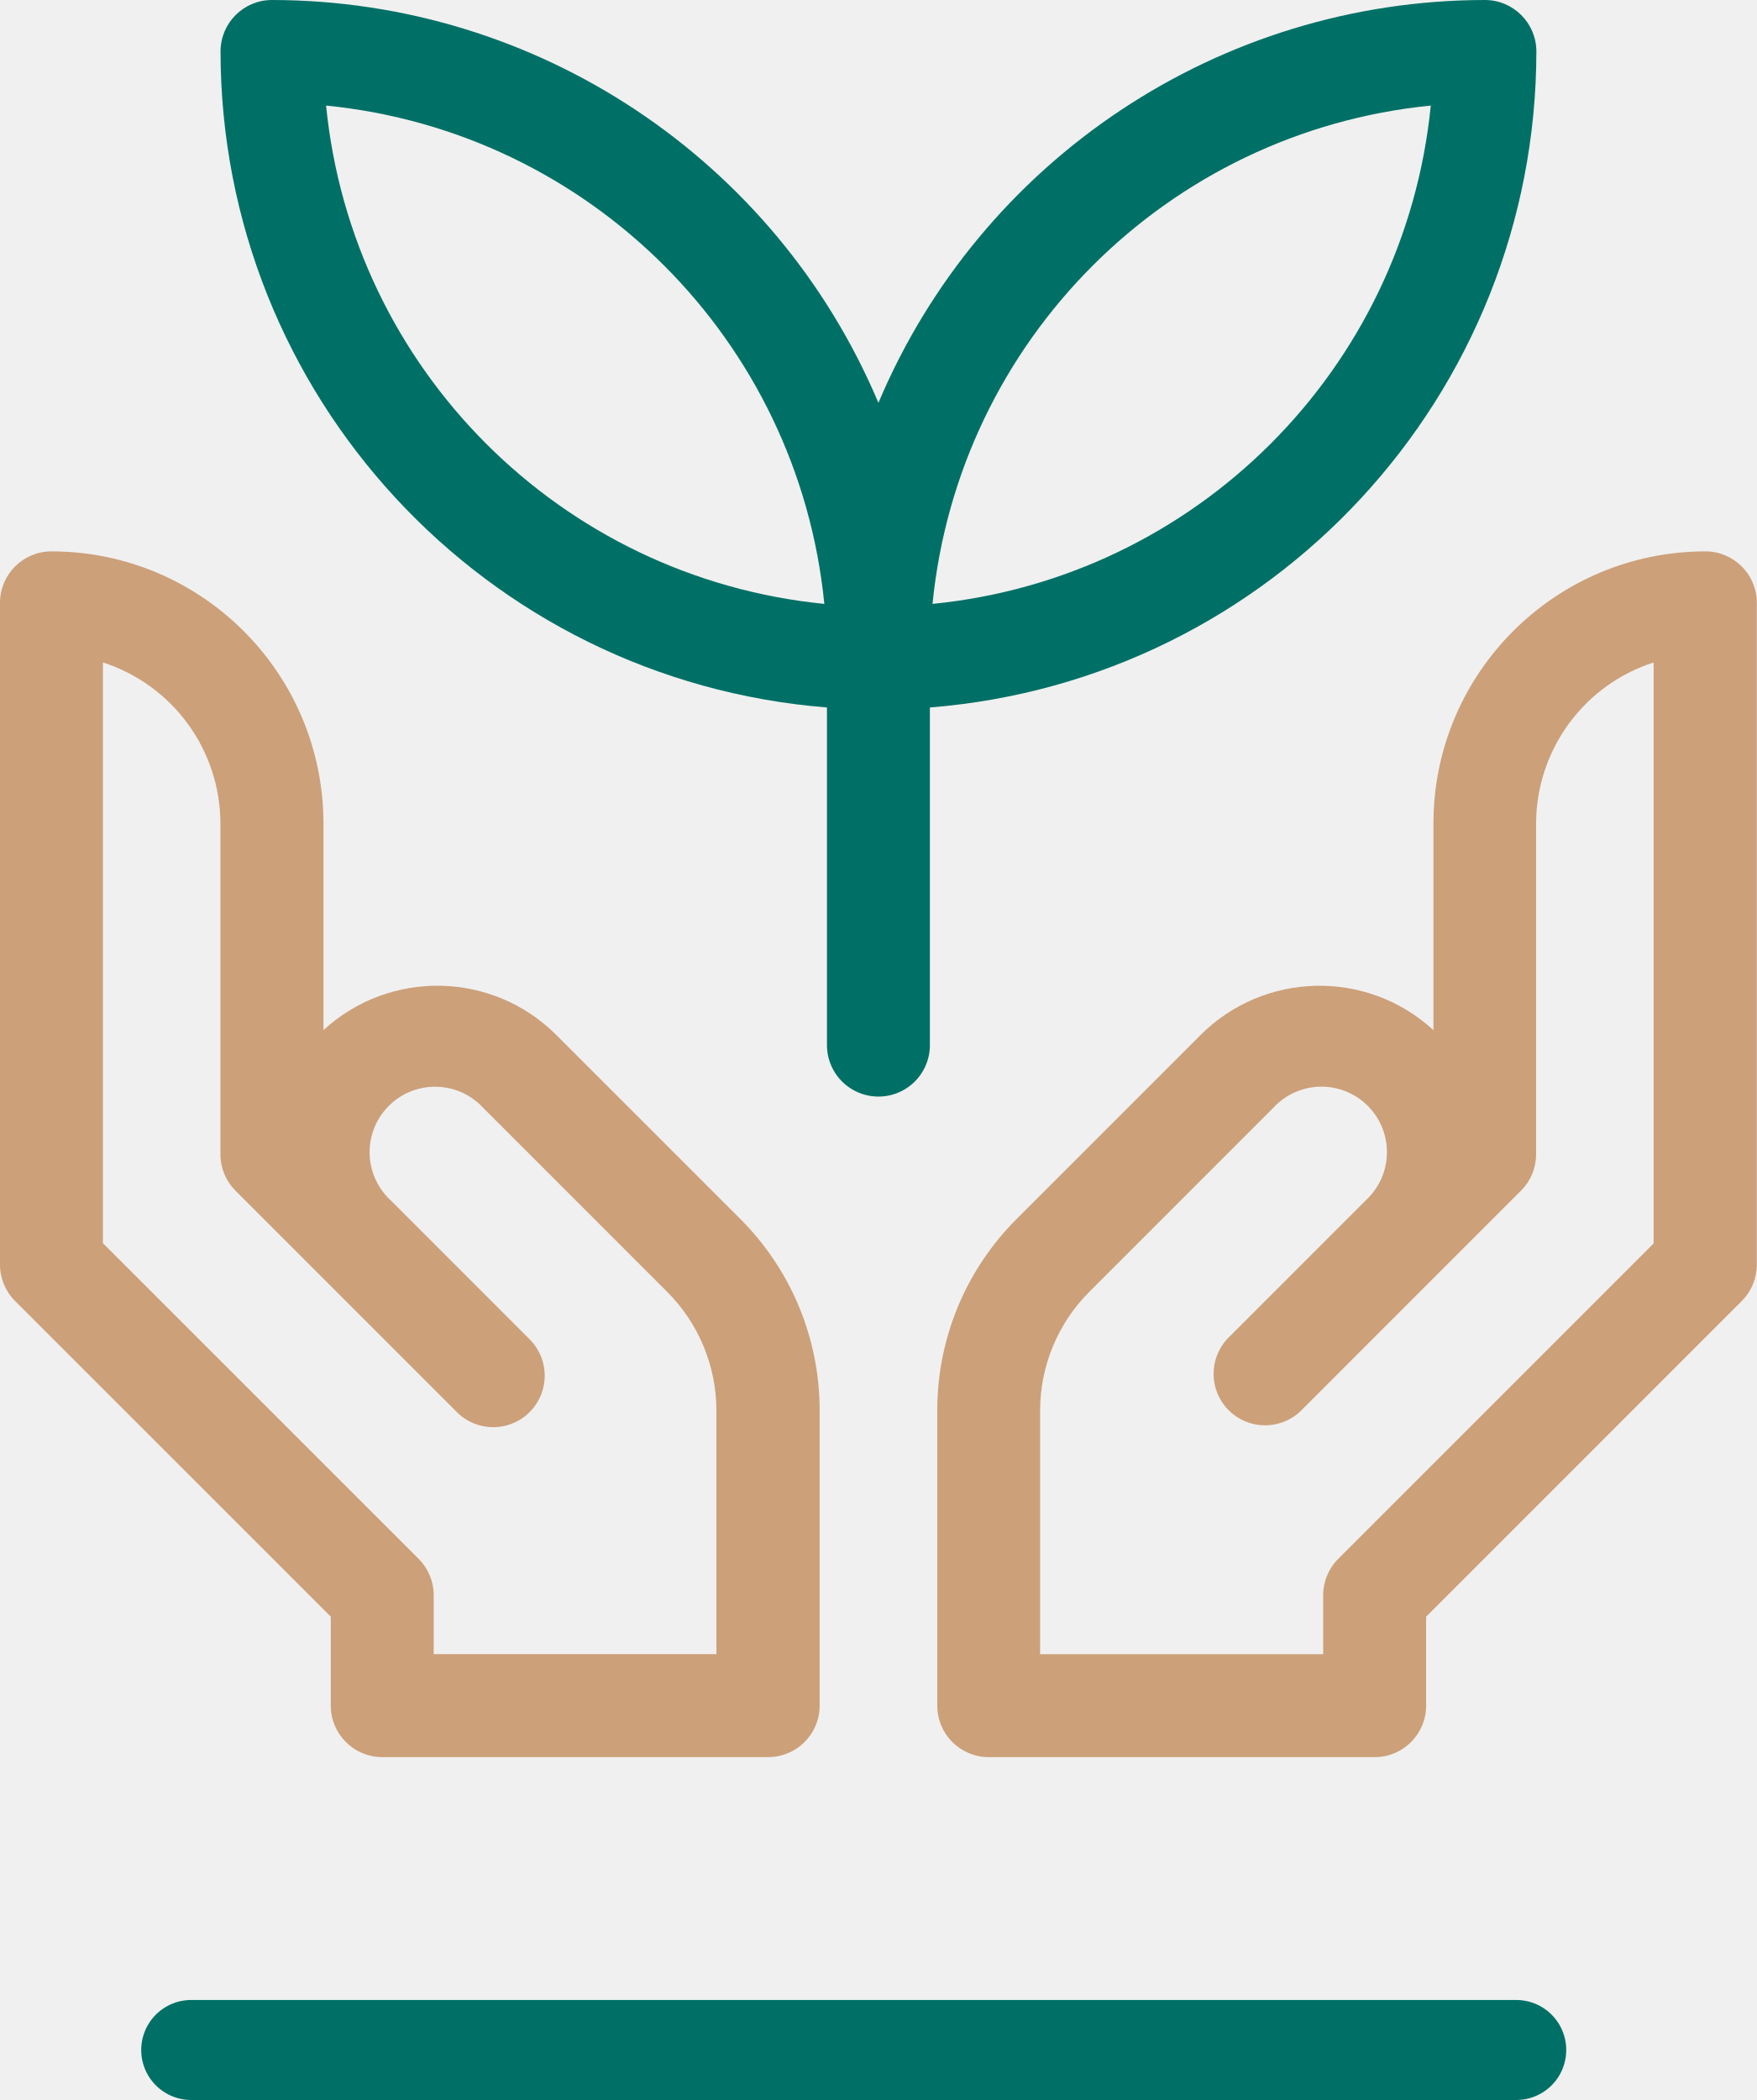
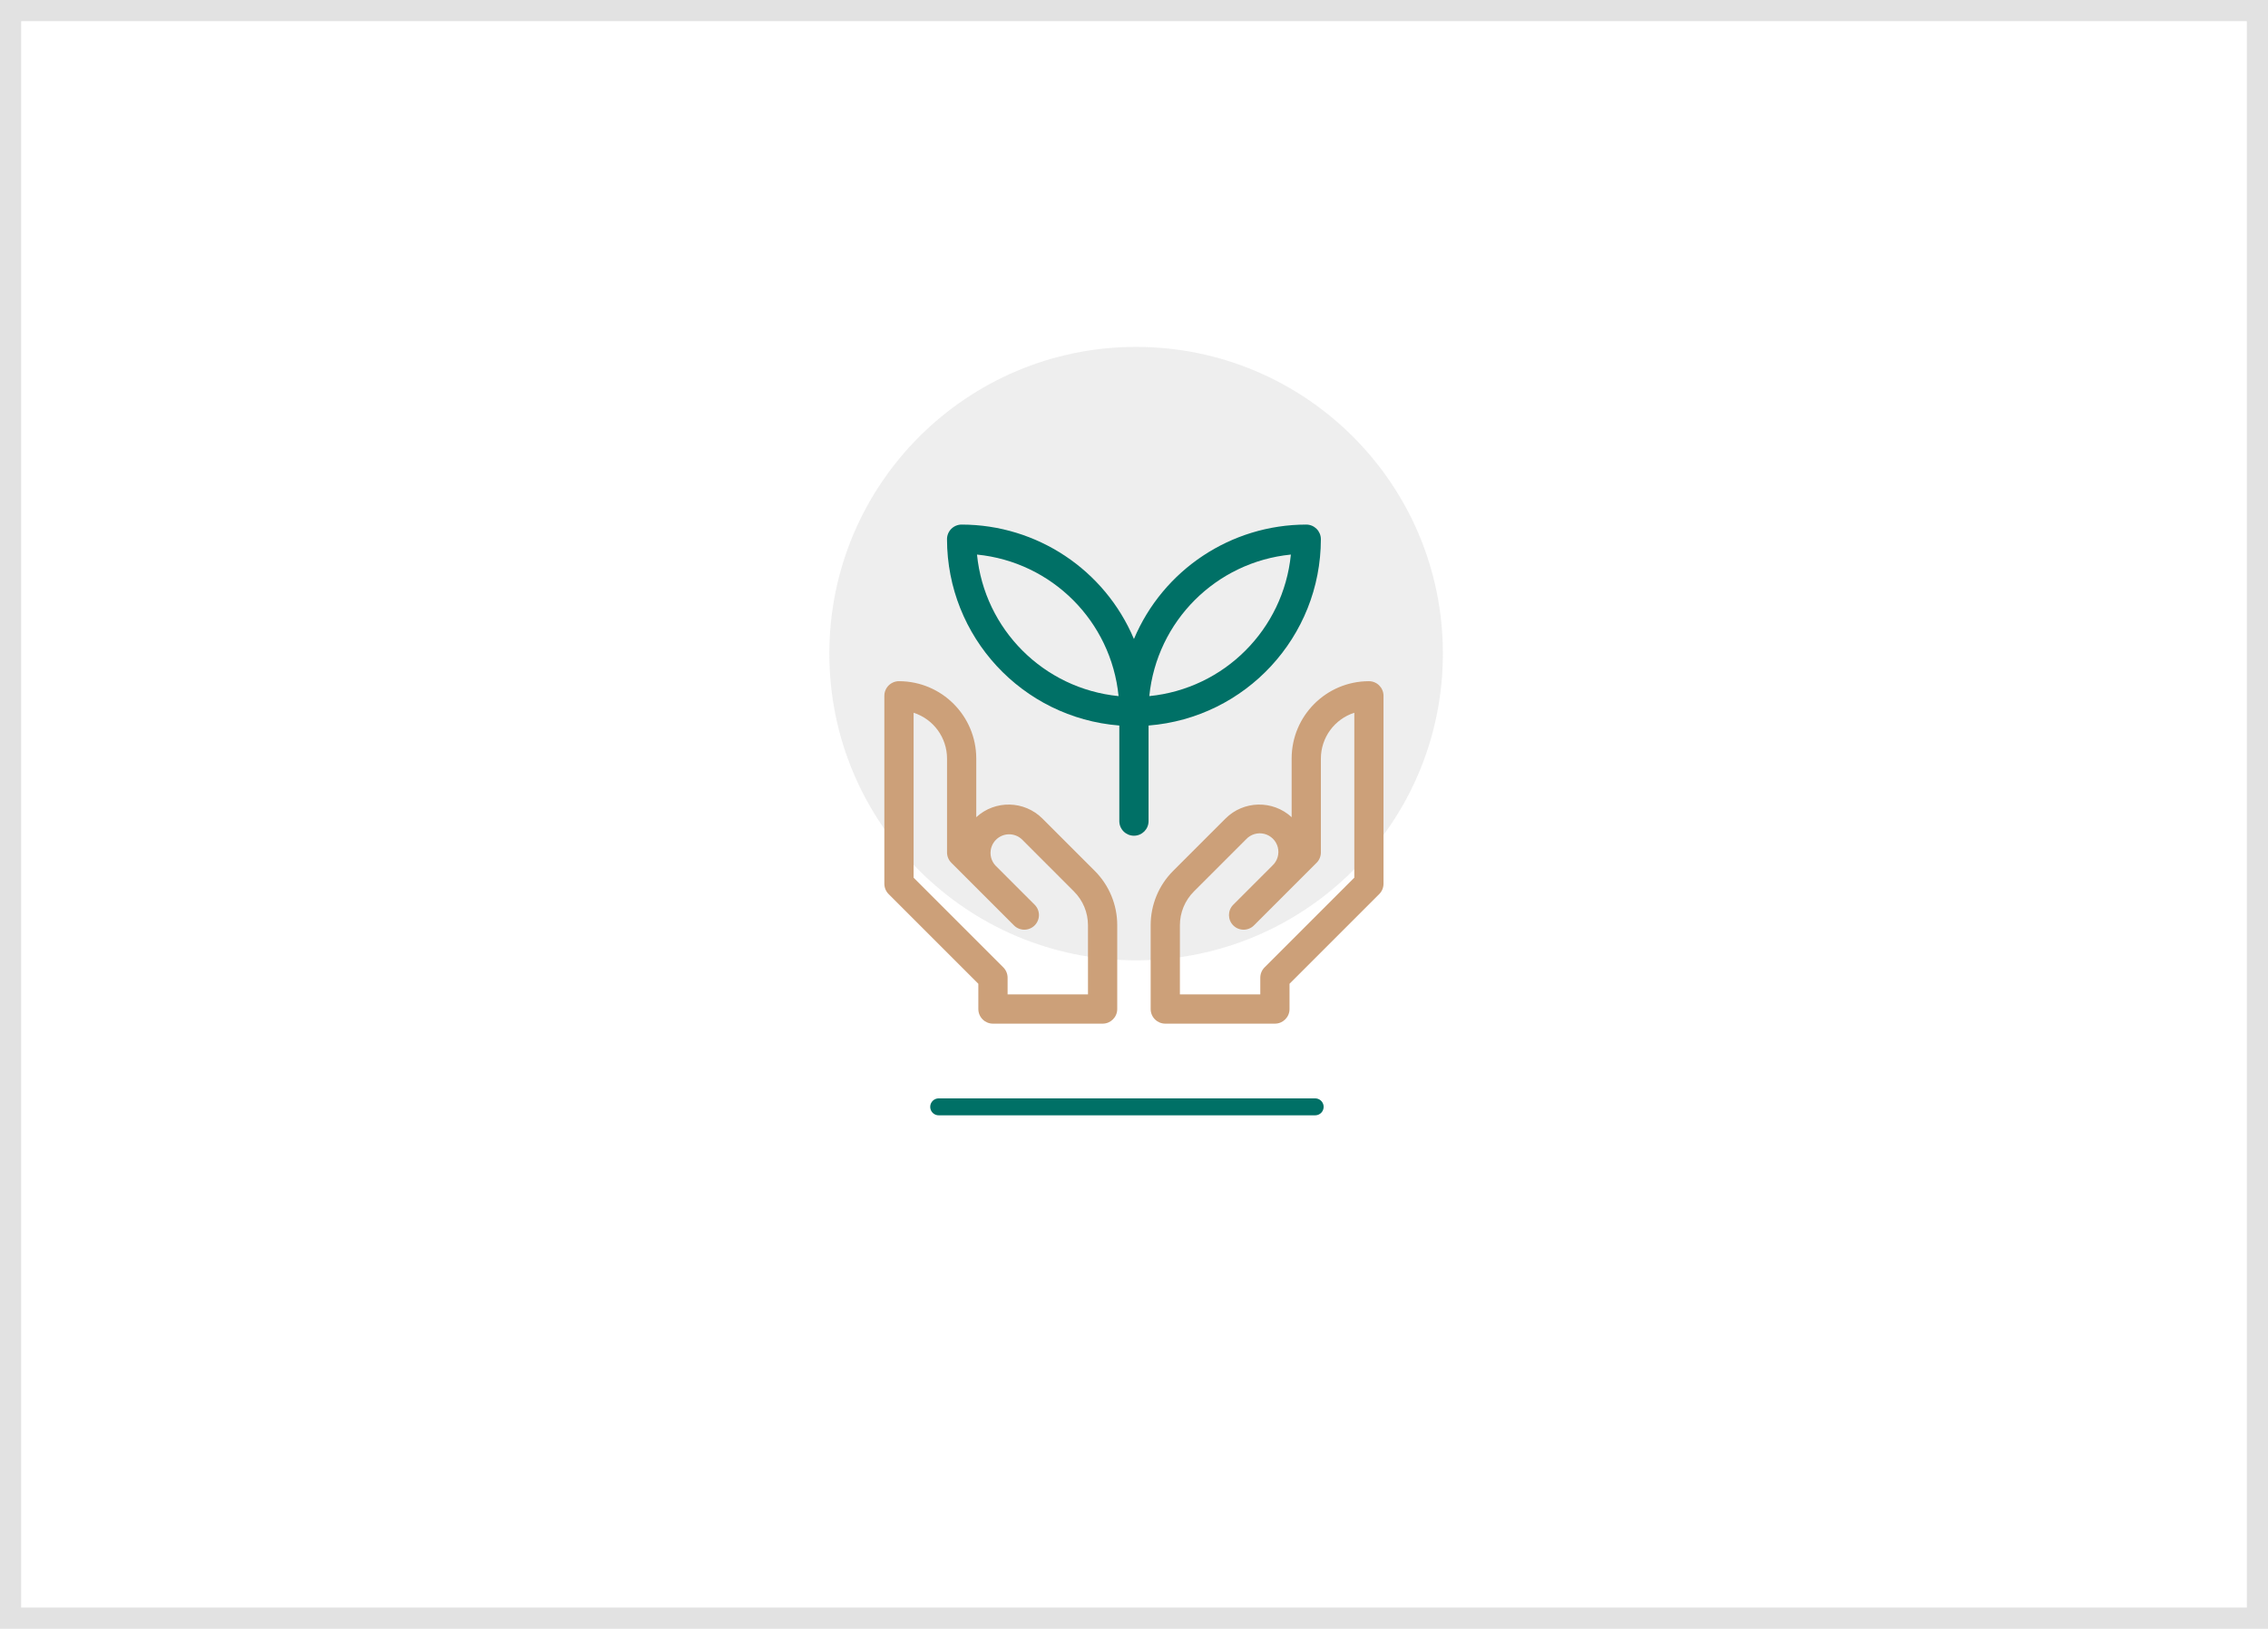
- <svg xmlns="http://www.w3.org/2000/svg" id="plant" width="70.272" height="83.985" viewBox="0 0 70.272 83.985">
-   <path id="Path_52781" data-name="Path 52781" d="M116.9,2.059A2.061,2.061,0,0,0,114.836,0,26.353,26.353,0,0,0,90.582,16.111,26.355,26.355,0,0,0,66.326,0a2.059,2.059,0,0,0-2.059,2.059A26.35,26.35,0,0,0,88.524,28.294V41.751a2.059,2.059,0,1,0,4.117,0V28.294A26.35,26.35,0,0,0,116.9,2.059ZM68.489,4.222a22.236,22.236,0,0,1,19.93,19.93,22.239,22.239,0,0,1-19.93-19.93Zm24.257,19.93a22.237,22.237,0,0,1,19.93-19.93A22.239,22.239,0,0,1,92.745,24.152Z" transform="translate(-55.446)" fill="#007066" />
-   <path id="Path_52782" data-name="Path 52782" d="M22.258,180.013a6.732,6.732,0,0,0-9.32-.2v-8.271A10.89,10.89,0,0,0,2.061,160.666h0A2.059,2.059,0,0,0,0,162.725v26.462a2.059,2.059,0,0,0,.6,1.456L13.231,203.27v3.558a2.059,2.059,0,0,0,2.059,2.059H30.726a2.059,2.059,0,0,0,2.059-2.059V195.046a10.808,10.808,0,0,0-3.186-7.693Zm6.409,24.756H17.348v-2.352a2.059,2.059,0,0,0-.6-1.456L4.117,188.334V165.108a6.783,6.783,0,0,1,4.7,6.435v13.233a2.059,2.059,0,0,0,.6,1.456l8.821,8.821a2.059,2.059,0,1,0,2.911-2.911l-5.513-5.513a2.619,2.619,0,1,1,3.7-3.7l7.34,7.34a6.717,6.717,0,0,1,1.98,4.781v9.723Z" transform="translate(0 -138.615)" fill="#cca079" />
-   <path id="Path_52783" data-name="Path 52783" d="M303.86,160.667h0a10.89,10.89,0,0,0-10.877,10.877v8.271a6.732,6.732,0,0,0-9.32.2l-7.34,7.34a10.808,10.808,0,0,0-3.186,7.693v11.782a2.059,2.059,0,0,0,2.059,2.059h15.436a2.059,2.059,0,0,0,2.059-2.059v-3.558l12.628-12.628a2.059,2.059,0,0,0,.6-1.456V162.726A2.059,2.059,0,0,0,303.86,160.667ZM301.8,188.335l-12.628,12.628a2.059,2.059,0,0,0-.6,1.456v2.352H277.251v-9.723a6.717,6.717,0,0,1,1.98-4.781l7.34-7.34a2.619,2.619,0,1,1,3.7,3.7l-5.513,5.513a2.059,2.059,0,0,0,2.911,2.911l8.821-8.821a2.059,2.059,0,0,0,.6-1.456V171.544a6.783,6.783,0,0,1,4.7-6.435v23.226Z" transform="translate(-235.647 -138.616)" fill="#cca079" />
-   <line id="Line_270" data-name="Line 270" x1="53" transform="translate(7.648 81.985)" fill="none" stroke="#007066" stroke-linecap="round" stroke-width="4" />
+ <svg xmlns="http://www.w3.org/2000/svg" width="536" height="385" viewBox="0 0 536 385">
+   <g id="plant" transform="translate(-278 -1533)">
+     <g id="Rectangle_11838" data-name="Rectangle 11838" transform="translate(278 1533)" fill="#fff" stroke="#e2e2e2" stroke-width="5">
+       <rect width="536" height="385" stroke="none" />
+       <rect x="2.5" y="2.5" width="531" height="380" fill="none" />
+     </g>
+     <g id="Group_25102" data-name="Group 25102" transform="translate(487 1657)">
+       <circle id="Ellipse_220" data-name="Ellipse 220" cx="72.5" cy="72.5" r="72.5" transform="translate(-13 -42)" fill="#bbb" opacity="0.25" />
+       <path id="Path_52781" data-name="Path 52781" d="M152.623,3.456A3.459,3.459,0,0,0,149.162,0a44.242,44.242,0,0,0-40.718,27.047A44.244,44.244,0,0,0,67.723,0a3.456,3.456,0,0,0-3.456,3.456A44.237,44.237,0,0,0,104.989,47.5V70.092a3.456,3.456,0,1,0,6.912,0V47.5A44.237,44.237,0,0,0,152.623,3.456ZM71.355,7.088a37.33,37.33,0,0,1,33.459,33.458A37.335,37.335,0,0,1,71.355,7.088Zm40.722,33.459A37.331,37.331,0,0,1,145.535,7.088,37.335,37.335,0,0,1,112.076,40.546Z" transform="translate(-49.459 0)" fill="#007066" />
+       <path id="Path_52782" data-name="Path 52782" d="M37.367,193.145a11.3,11.3,0,0,0-15.646-.333V178.926a18.282,18.282,0,0,0-18.26-18.26h0A3.456,3.456,0,0,0,0,164.122v44.424a3.456,3.456,0,0,0,1.012,2.444l21.2,21.2v5.972a3.456,3.456,0,0,0,3.456,3.456H51.582a3.456,3.456,0,0,0,3.456-3.456v-19.78a18.145,18.145,0,0,0-5.349-12.915Zm10.759,41.561h-19v-3.948a3.456,3.456,0,0,0-1.012-2.444l-21.2-21.2V168.123a11.388,11.388,0,0,1,7.9,10.8v22.216a3.456,3.456,0,0,0,1.012,2.444l14.808,14.808a3.456,3.456,0,0,0,4.888-4.888l-9.255-9.255a4.4,4.4,0,0,1,6.218-6.218L44.8,210.355a11.277,11.277,0,0,1,3.325,8.027v16.323Z" transform="translate(0 -123.646)" fill="#cca079" />
+       <path id="Path_52783" data-name="Path 52783" d="M324.716,160.667h0a18.282,18.282,0,0,0-18.26,18.26v13.886a11.3,11.3,0,0,0-15.646.333l-12.322,12.322a18.145,18.145,0,0,0-5.349,12.915v19.779a3.456,3.456,0,0,0,3.456,3.456H302.5a3.456,3.456,0,0,0,3.456-3.456V232.19l21.2-21.2a3.456,3.456,0,0,0,1.012-2.444V164.123A3.456,3.456,0,0,0,324.716,160.667Zm-3.456,46.448-21.2,21.2a3.456,3.456,0,0,0-1.012,2.444v3.948h-19V218.383a11.276,11.276,0,0,1,3.325-8.027l12.322-12.322a4.4,4.4,0,1,1,6.218,6.218l-9.255,9.255a3.456,3.456,0,0,0,4.888,4.888l14.808-14.808a3.456,3.456,0,0,0,1.012-2.444V178.927a11.388,11.388,0,0,1,7.9-10.8v38.992Z" transform="translate(-210.2 -123.647)" fill="#cca079" />
+       <line id="Line_270" data-name="Line 270" x1="88.976" transform="translate(12.84 137.636)" fill="none" stroke="#007066" stroke-linecap="round" stroke-width="4" />
+     </g>
+   </g>
</svg>
